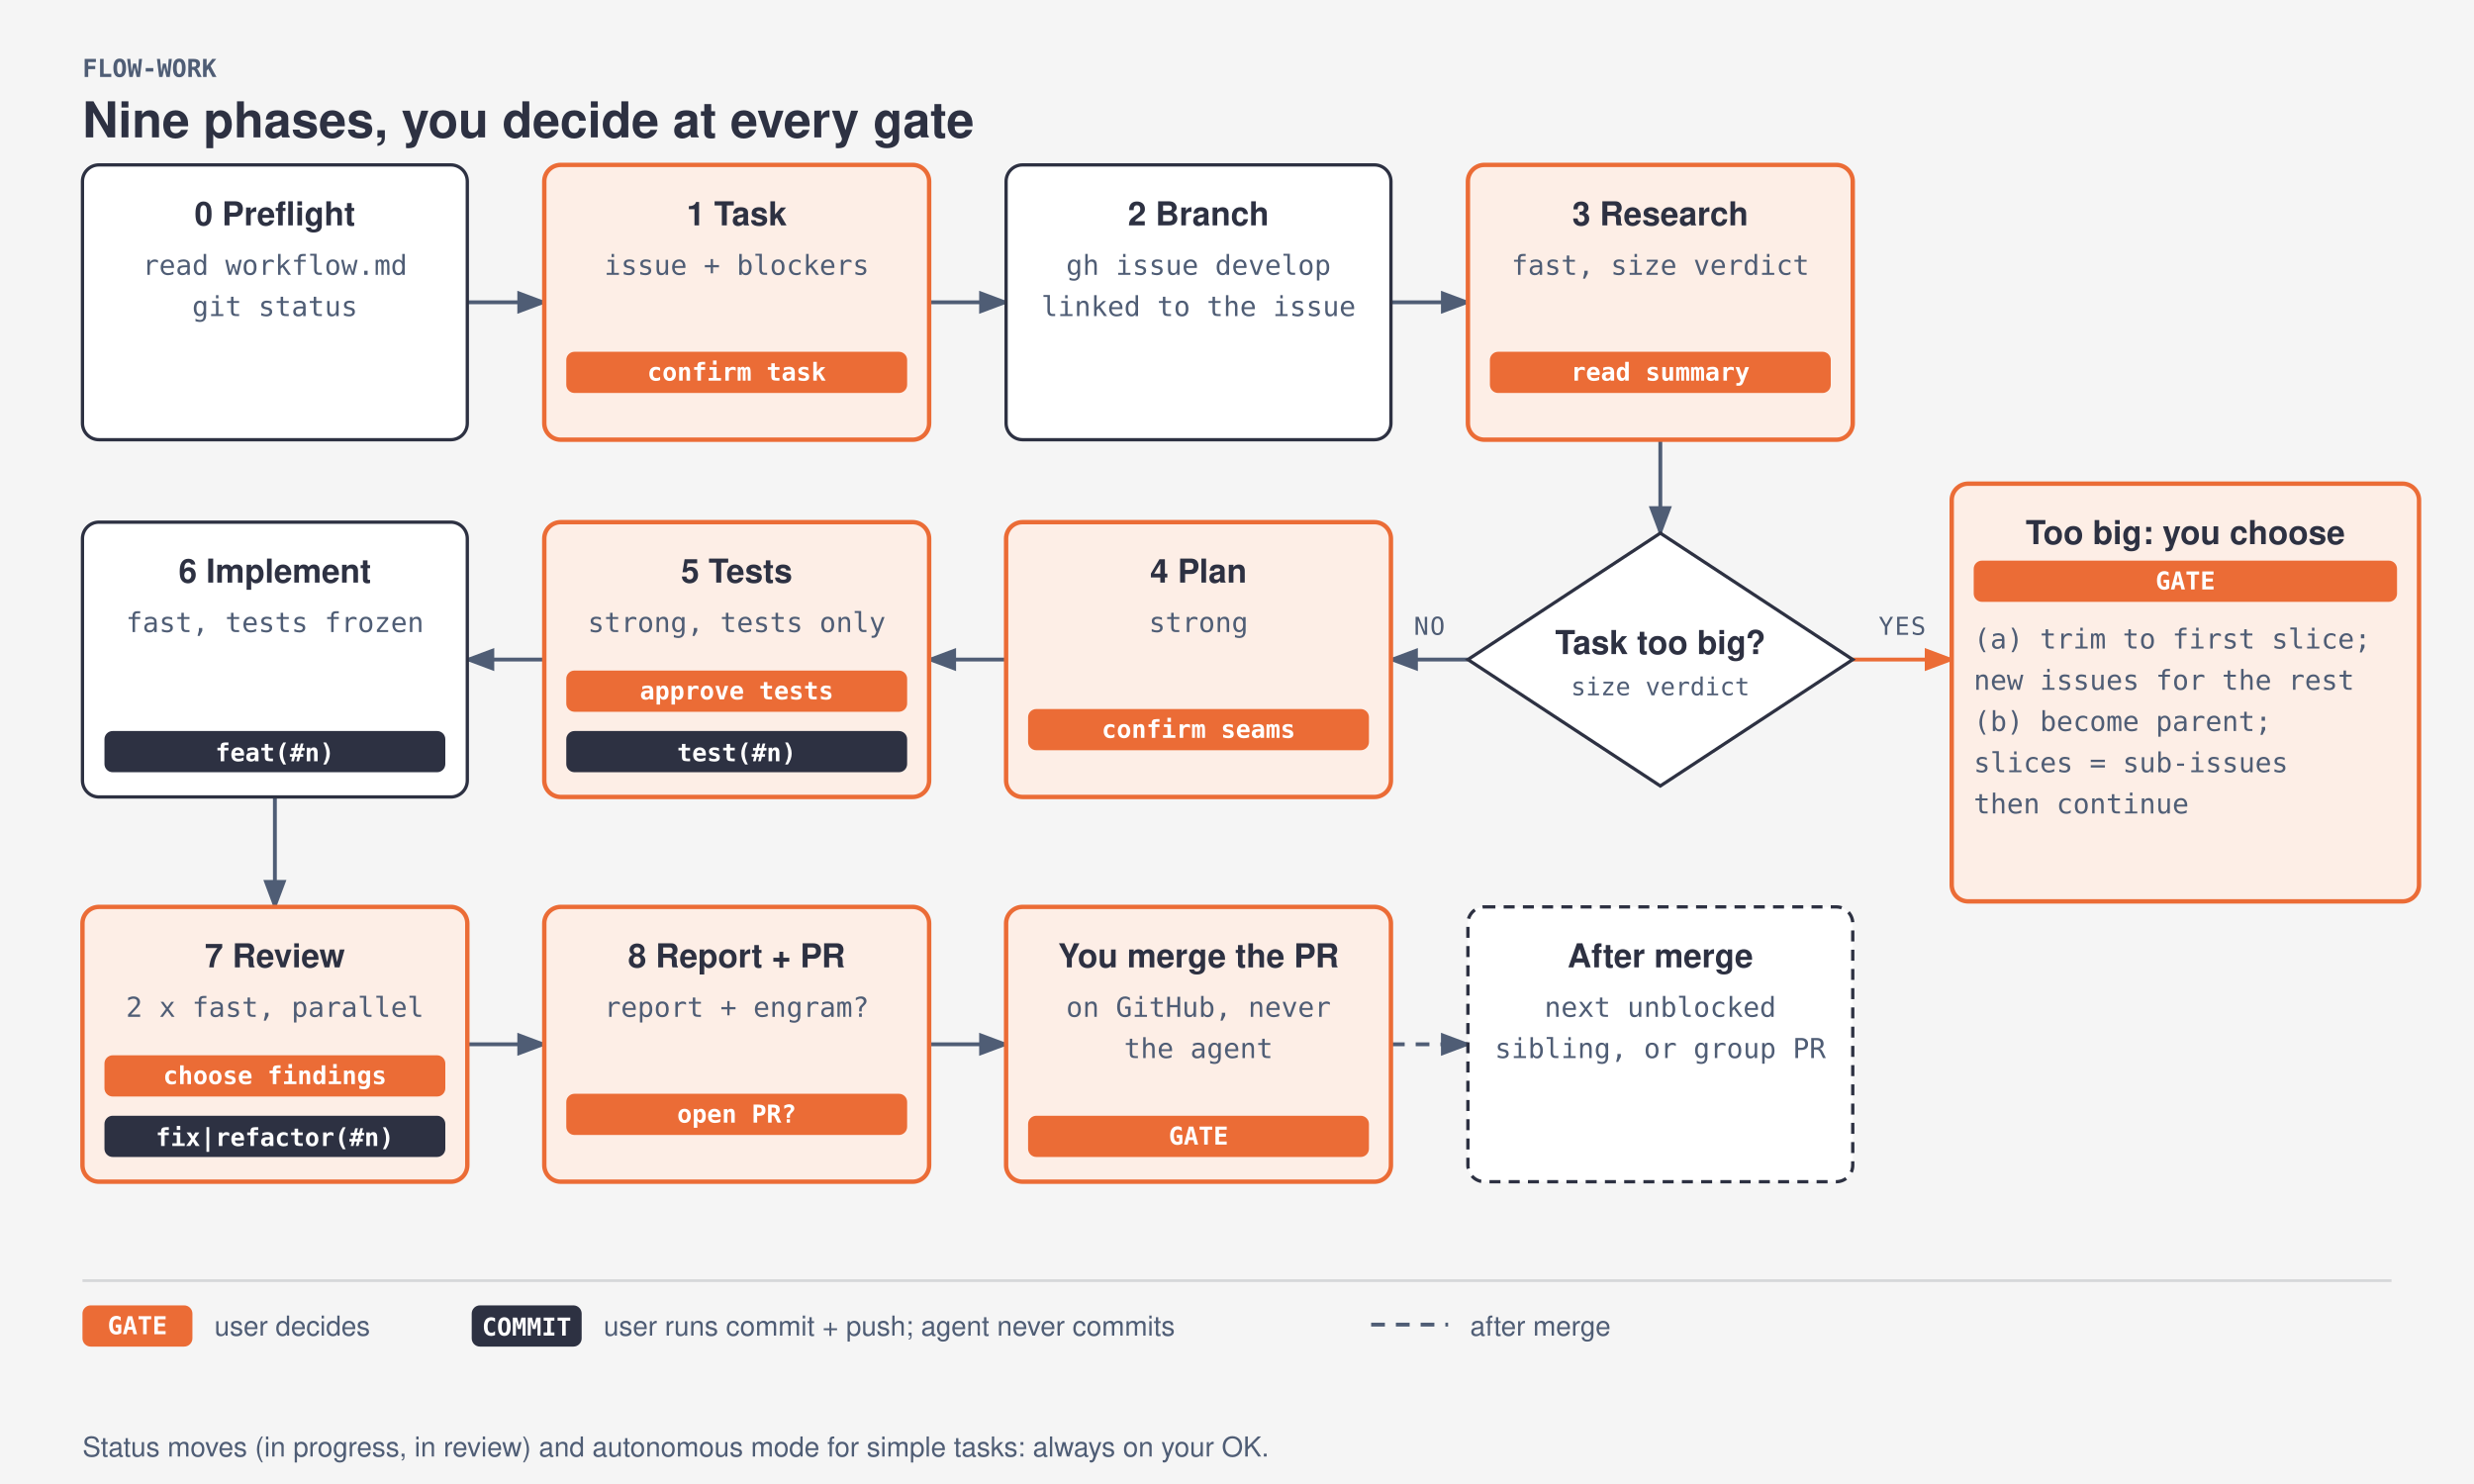
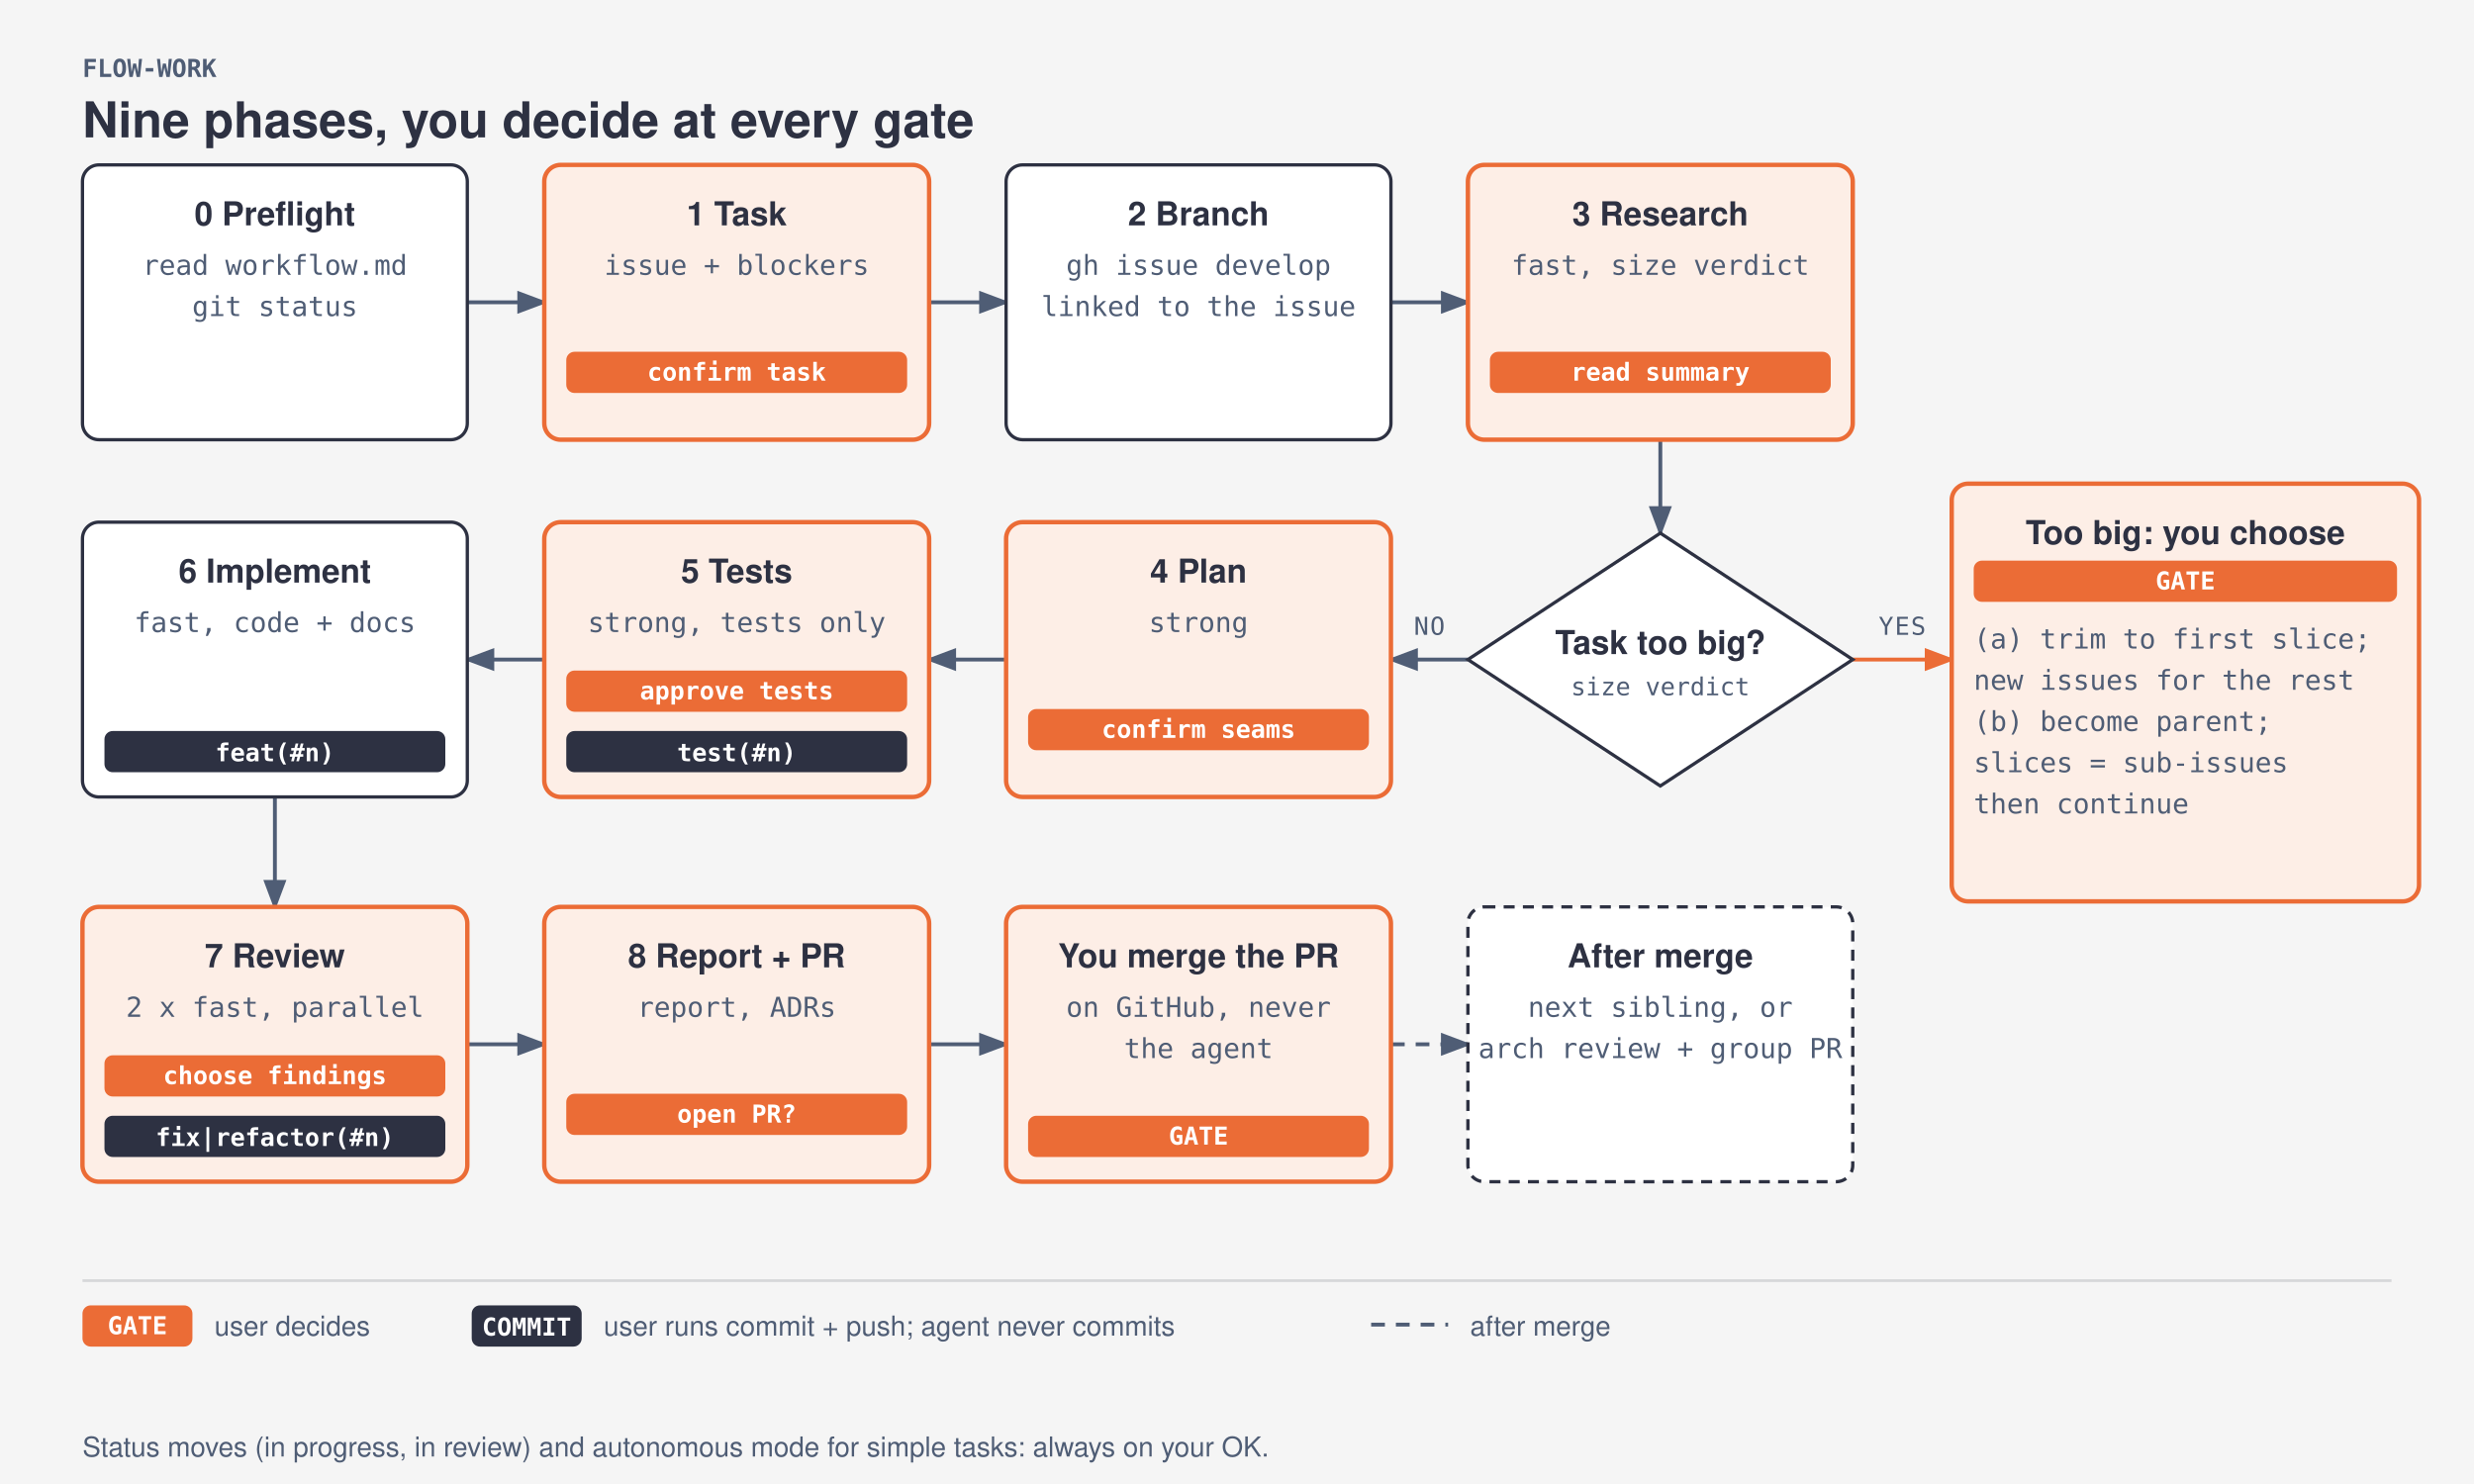
<svg xmlns="http://www.w3.org/2000/svg" viewBox="0 0 900 540" width="900" height="540" role="img" aria-labelledby="flow-work-phases-title flow-work-phases-desc">
  <defs>
    <marker id="flow-work-phases-a" markerWidth="8" markerHeight="6" refX="7" refY="3" orient="auto">
      <polygon points="0 0,8 3,0 6" fill="#4f5d75" />
    </marker>
    <marker id="flow-work-phases-as" markerWidth="8" markerHeight="6" refX="7" refY="3" orient="auto-start-reverse">
      <polygon points="0 0,8 3,0 6" fill="#4f5d75" />
    </marker>
    <marker id="flow-work-phases-l" markerWidth="8" markerHeight="6" refX="7" refY="3" orient="auto">
      <polygon points="0 0,8 3,0 6" fill="#2e5aa8" />
    </marker>
    <marker id="flow-work-phases-c" markerWidth="8" markerHeight="6" refX="7" refY="3" orient="auto">
      <polygon points="0 0,8 3,0 6" fill="#eb6c36" />
    </marker>
  </defs>
  <rect width="100%" height="100%" fill="#f5f5f5" />
  <path d="M170,110.0 L198,110.0" fill="none" stroke="#4f5d75" stroke-width="1.4" marker-end="url(#flow-work-phases-a)" />
  <path d="M338,110.0 L366,110.0" fill="none" stroke="#4f5d75" stroke-width="1.4" marker-end="url(#flow-work-phases-a)" />
  <path d="M506,110.0 L534,110.0" fill="none" stroke="#4f5d75" stroke-width="1.4" marker-end="url(#flow-work-phases-a)" />
  <path d="M604,160 L604,194" fill="none" stroke="#4f5d75" stroke-width="1.4" marker-end="url(#flow-work-phases-a)" />
  <path d="M534,240 L506,240" fill="none" stroke="#4f5d75" stroke-width="1.4" marker-end="url(#flow-work-phases-a)" />
  <rect x="509.8" y="222" width="20.4" height="13" rx="2" fill="#f5f5f5" />
  <text x="520" y="231" fill="#4f5d75" font-size="9" font-family="ui-monospace,'SF Mono',Menlo,Consolas,monospace" text-anchor="middle" letter-spacing="0.05em">NO</text>
  <path d="M674,240 L710,240" fill="none" stroke="#eb6c36" stroke-width="1.4" marker-end="url(#flow-work-phases-c)" />
  <rect x="678.7" y="222" width="26.6" height="13" rx="2" fill="#f5f5f5" />
  <text x="692" y="231" fill="#4f5d75" font-size="9" font-family="ui-monospace,'SF Mono',Menlo,Consolas,monospace" text-anchor="middle" letter-spacing="0.05em">YES</text>
  <path d="M366,240.0 L338,240.0" fill="none" stroke="#4f5d75" stroke-width="1.4" marker-end="url(#flow-work-phases-a)" />
  <path d="M198,240.0 L170,240.0" fill="none" stroke="#4f5d75" stroke-width="1.4" marker-end="url(#flow-work-phases-a)" />
  <path d="M100,290 L100,330" fill="none" stroke="#4f5d75" stroke-width="1.4" marker-end="url(#flow-work-phases-a)" />
  <path d="M170,380.0 L198,380.0" fill="none" stroke="#4f5d75" stroke-width="1.4" marker-end="url(#flow-work-phases-a)" />
  <path d="M338,380.0 L366,380.0" fill="none" stroke="#4f5d75" stroke-width="1.4" marker-end="url(#flow-work-phases-a)" />
  <path d="M506,380.0 L534,380.0" fill="none" stroke="#4f5d75" stroke-width="1.4" stroke-dasharray="5,4" marker-end="url(#flow-work-phases-a)" />
  <line x1="30" y1="466" x2="870" y2="466" stroke="rgba(45,49,66,0.15)" />
  <rect x="171.6" y="475" width="40" height="15" rx="3" fill="#2d3142" />
  <line x1="498.8" y1="482" x2="526.8" y2="482" stroke="#4f5d75" stroke-width="1.4" stroke-dasharray="5,4" />
  <text x="30" y="28" fill="#4f5d75" font-size="9" font-weight="600" font-family="ui-monospace,'SF Mono',Menlo,Consolas,monospace" text-anchor="start">FLOW-WORK</text>
  <text x="30" y="50" fill="#2d3142" font-size="18" font-weight="700" font-family="-apple-system,'Segoe UI',Helvetica,Arial,sans-serif" text-anchor="start">Nine phases, you decide at every gate</text>
  <rect x="30" y="60" width="140" height="100" rx="6" fill="#f5f5f5" />
  <rect x="30" y="60" width="140" height="100" rx="6" fill="#fff" stroke="#2d3142" stroke-width="1.2" />
  <text x="100.0" y="82" fill="#2d3142" font-size="12" font-weight="700" font-family="-apple-system,'Segoe UI',Helvetica,Arial,sans-serif" text-anchor="middle">0 Preflight</text>
  <text x="100.0" y="100" fill="#4f5d75" font-size="10" font-weight="400" font-family="ui-monospace,'SF Mono',Menlo,Consolas,monospace" text-anchor="middle">read workflow.md</text>
  <text x="100.0" y="115" fill="#4f5d75" font-size="10" font-weight="400" font-family="ui-monospace,'SF Mono',Menlo,Consolas,monospace" text-anchor="middle">git status</text>
  <rect x="198" y="60" width="140" height="100" rx="6" fill="#f5f5f5" />
  <rect x="198" y="60" width="140" height="100" rx="6" fill="#fdeee6" stroke="#eb6c36" stroke-width="1.6" />
  <text x="268.0" y="82" fill="#2d3142" font-size="12" font-weight="700" font-family="-apple-system,'Segoe UI',Helvetica,Arial,sans-serif" text-anchor="middle">1 Task</text>
  <text x="268.0" y="100" fill="#4f5d75" font-size="10" font-weight="400" font-family="ui-monospace,'SF Mono',Menlo,Consolas,monospace" text-anchor="middle">issue + blockers</text>
  <rect x="206" y="128" width="124" height="15" rx="3" fill="#eb6c36" />
  <text x="268.0" y="138.5" fill="#fff" font-size="9" font-weight="600" font-family="ui-monospace,'SF Mono',Menlo,Consolas,monospace" text-anchor="middle">confirm task</text>
  <rect x="366" y="60" width="140" height="100" rx="6" fill="#f5f5f5" />
  <rect x="366" y="60" width="140" height="100" rx="6" fill="#fff" stroke="#2d3142" stroke-width="1.2" />
  <text x="436.0" y="82" fill="#2d3142" font-size="12" font-weight="700" font-family="-apple-system,'Segoe UI',Helvetica,Arial,sans-serif" text-anchor="middle">2 Branch</text>
  <text x="436.0" y="100" fill="#4f5d75" font-size="10" font-weight="400" font-family="ui-monospace,'SF Mono',Menlo,Consolas,monospace" text-anchor="middle">gh issue develop</text>
  <text x="436.0" y="115" fill="#4f5d75" font-size="10" font-weight="400" font-family="ui-monospace,'SF Mono',Menlo,Consolas,monospace" text-anchor="middle">linked to the issue</text>
  <rect x="534" y="60" width="140" height="100" rx="6" fill="#f5f5f5" />
  <rect x="534" y="60" width="140" height="100" rx="6" fill="#fdeee6" stroke="#eb6c36" stroke-width="1.6" />
  <text x="604.0" y="82" fill="#2d3142" font-size="12" font-weight="700" font-family="-apple-system,'Segoe UI',Helvetica,Arial,sans-serif" text-anchor="middle">3 Research</text>
  <text x="604.0" y="100" fill="#4f5d75" font-size="10" font-weight="400" font-family="ui-monospace,'SF Mono',Menlo,Consolas,monospace" text-anchor="middle">fast, size verdict</text>
  <rect x="542" y="128" width="124" height="15" rx="3" fill="#eb6c36" />
  <text x="604.0" y="138.5" fill="#fff" font-size="9" font-weight="600" font-family="ui-monospace,'SF Mono',Menlo,Consolas,monospace" text-anchor="middle">read summary</text>
  <rect x="366" y="190" width="140" height="100" rx="6" fill="#f5f5f5" />
  <rect x="366" y="190" width="140" height="100" rx="6" fill="#fdeee6" stroke="#eb6c36" stroke-width="1.6" />
  <text x="436.0" y="212" fill="#2d3142" font-size="12" font-weight="700" font-family="-apple-system,'Segoe UI',Helvetica,Arial,sans-serif" text-anchor="middle">4 Plan</text>
  <text x="436.0" y="230" fill="#4f5d75" font-size="10" font-weight="400" font-family="ui-monospace,'SF Mono',Menlo,Consolas,monospace" text-anchor="middle">strong</text>
  <rect x="374" y="258" width="124" height="15" rx="3" fill="#eb6c36" />
  <text x="436.0" y="268.5" fill="#fff" font-size="9" font-weight="600" font-family="ui-monospace,'SF Mono',Menlo,Consolas,monospace" text-anchor="middle">confirm seams</text>
  <rect x="198" y="190" width="140" height="100" rx="6" fill="#f5f5f5" />
  <rect x="198" y="190" width="140" height="100" rx="6" fill="#fdeee6" stroke="#eb6c36" stroke-width="1.6" />
  <text x="268.0" y="212" fill="#2d3142" font-size="12" font-weight="700" font-family="-apple-system,'Segoe UI',Helvetica,Arial,sans-serif" text-anchor="middle">5 Tests</text>
  <text x="268.0" y="230" fill="#4f5d75" font-size="10" font-weight="400" font-family="ui-monospace,'SF Mono',Menlo,Consolas,monospace" text-anchor="middle">strong, tests only</text>
  <rect x="206" y="244" width="124" height="15" rx="3" fill="#eb6c36" />
  <text x="268.0" y="254.5" fill="#fff" font-size="9" font-weight="600" font-family="ui-monospace,'SF Mono',Menlo,Consolas,monospace" text-anchor="middle">approve tests</text>
  <rect x="206" y="266" width="124" height="15" rx="3" fill="#2d3142" />
  <text x="268.0" y="277" fill="#fff" font-size="9" font-weight="600" font-family="ui-monospace,'SF Mono',Menlo,Consolas,monospace" text-anchor="middle">test(#n)</text>
  <rect x="30" y="190" width="140" height="100" rx="6" fill="#f5f5f5" />
  <rect x="30" y="190" width="140" height="100" rx="6" fill="#fff" stroke="#2d3142" stroke-width="1.2" />
  <text x="100.0" y="212" fill="#2d3142" font-size="12" font-weight="700" font-family="-apple-system,'Segoe UI',Helvetica,Arial,sans-serif" text-anchor="middle">6 Implement</text>
-   <text x="100.0" y="230" fill="#4f5d75" font-size="10" font-weight="400" font-family="ui-monospace,'SF Mono',Menlo,Consolas,monospace" text-anchor="middle">fast, tests frozen</text>
+   <text x="100.0" y="230" fill="#4f5d75" font-size="10" font-weight="400" font-family="ui-monospace,'SF Mono',Menlo,Consolas,monospace" text-anchor="middle">fast, code + docs</text>
  <rect x="38" y="266" width="124" height="15" rx="3" fill="#2d3142" />
  <text x="100.0" y="277" fill="#fff" font-size="9" font-weight="600" font-family="ui-monospace,'SF Mono',Menlo,Consolas,monospace" text-anchor="middle">feat(#n)</text>
  <rect x="30" y="330" width="140" height="100" rx="6" fill="#f5f5f5" />
  <rect x="30" y="330" width="140" height="100" rx="6" fill="#fdeee6" stroke="#eb6c36" stroke-width="1.6" />
  <text x="100.0" y="352" fill="#2d3142" font-size="12" font-weight="700" font-family="-apple-system,'Segoe UI',Helvetica,Arial,sans-serif" text-anchor="middle">7 Review</text>
  <text x="100.0" y="370" fill="#4f5d75" font-size="10" font-weight="400" font-family="ui-monospace,'SF Mono',Menlo,Consolas,monospace" text-anchor="middle">2 x fast, parallel</text>
  <rect x="38" y="384" width="124" height="15" rx="3" fill="#eb6c36" />
  <text x="100.0" y="394.5" fill="#fff" font-size="9" font-weight="600" font-family="ui-monospace,'SF Mono',Menlo,Consolas,monospace" text-anchor="middle">choose findings</text>
  <rect x="38" y="406" width="124" height="15" rx="3" fill="#2d3142" />
  <text x="100.0" y="417" fill="#fff" font-size="9" font-weight="600" font-family="ui-monospace,'SF Mono',Menlo,Consolas,monospace" text-anchor="middle">fix|refactor(#n)</text>
  <rect x="198" y="330" width="140" height="100" rx="6" fill="#f5f5f5" />
  <rect x="198" y="330" width="140" height="100" rx="6" fill="#fdeee6" stroke="#eb6c36" stroke-width="1.6" />
  <text x="268.0" y="352" fill="#2d3142" font-size="12" font-weight="700" font-family="-apple-system,'Segoe UI',Helvetica,Arial,sans-serif" text-anchor="middle">8 Report + PR</text>
-   <text x="268.0" y="370" fill="#4f5d75" font-size="10" font-weight="400" font-family="ui-monospace,'SF Mono',Menlo,Consolas,monospace" text-anchor="middle">report + engram?</text>
+   <text x="268.0" y="370" fill="#4f5d75" font-size="10" font-weight="400" font-family="ui-monospace,'SF Mono',Menlo,Consolas,monospace" text-anchor="middle">report, ADRs</text>
  <rect x="206" y="398" width="124" height="15" rx="3" fill="#eb6c36" />
  <text x="268.0" y="408.5" fill="#fff" font-size="9" font-weight="600" font-family="ui-monospace,'SF Mono',Menlo,Consolas,monospace" text-anchor="middle">open PR?</text>
  <rect x="366" y="330" width="140" height="100" rx="6" fill="#f5f5f5" />
  <rect x="366" y="330" width="140" height="100" rx="6" fill="#fdeee6" stroke="#eb6c36" stroke-width="1.6" />
  <text x="436.0" y="352" fill="#2d3142" font-size="12" font-weight="700" font-family="-apple-system,'Segoe UI',Helvetica,Arial,sans-serif" text-anchor="middle">You merge the PR</text>
  <text x="436.0" y="370" fill="#4f5d75" font-size="10" font-weight="400" font-family="ui-monospace,'SF Mono',Menlo,Consolas,monospace" text-anchor="middle">on GitHub, never</text>
  <text x="436.0" y="385" fill="#4f5d75" font-size="10" font-weight="400" font-family="ui-monospace,'SF Mono',Menlo,Consolas,monospace" text-anchor="middle">the agent</text>
  <rect x="374" y="406" width="124" height="15" rx="3" fill="#eb6c36" />
  <text x="436.0" y="416.5" fill="#fff" font-size="9" font-weight="600" font-family="ui-monospace,'SF Mono',Menlo,Consolas,monospace" text-anchor="middle">GATE</text>
  <rect x="534" y="330" width="140" height="100" rx="6" fill="#f5f5f5" />
  <rect x="534" y="330" width="140" height="100" rx="6" fill="#fff" stroke="#2d3142" stroke-width="1.2" stroke-dasharray="4,3" />
  <text x="604.0" y="352" fill="#2d3142" font-size="12" font-weight="700" font-family="-apple-system,'Segoe UI',Helvetica,Arial,sans-serif" text-anchor="middle">After merge</text>
-   <text x="604.0" y="370" fill="#4f5d75" font-size="10" font-weight="400" font-family="ui-monospace,'SF Mono',Menlo,Consolas,monospace" text-anchor="middle">next unblocked</text>
-   <text x="604.0" y="385" fill="#4f5d75" font-size="10" font-weight="400" font-family="ui-monospace,'SF Mono',Menlo,Consolas,monospace" text-anchor="middle">sibling, or group PR</text>
+   <text x="604.0" y="370" fill="#4f5d75" font-size="10" font-weight="400" font-family="ui-monospace,'SF Mono',Menlo,Consolas,monospace" text-anchor="middle">next sibling, or</text>
+   <text x="604.0" y="385" fill="#4f5d75" font-size="10" font-weight="400" font-family="ui-monospace,'SF Mono',Menlo,Consolas,monospace" text-anchor="middle">arch review + group PR</text>
  <polygon points="604,194 674,240 604,286 534,240" fill="#f5f5f5" />
  <polygon points="604,194 674,240 604,286 534,240" fill="#fff" stroke="#2d3142" stroke-width="1.2" />
  <text x="604" y="238" fill="#2d3142" font-size="12" font-weight="700" font-family="-apple-system,'Segoe UI',Helvetica,Arial,sans-serif" text-anchor="middle">Task too big?</text>
  <text x="604" y="253" fill="#4f5d75" font-size="9" font-weight="400" font-family="ui-monospace,'SF Mono',Menlo,Consolas,monospace" text-anchor="middle">size verdict</text>
  <rect x="710" y="176" width="170" height="152" rx="6" fill="#f5f5f5" />
  <rect x="710" y="176" width="170" height="152" rx="6" fill="#fdeee6" stroke="#eb6c36" stroke-width="1.6" />
  <text x="795.0" y="198" fill="#2d3142" font-size="12" font-weight="700" font-family="-apple-system,'Segoe UI',Helvetica,Arial,sans-serif" text-anchor="middle">Too big: you choose</text>
  <rect x="718" y="204" width="154" height="15" rx="3" fill="#eb6c36" />
  <text x="795.0" y="214.5" fill="#fff" font-size="9" font-weight="600" font-family="ui-monospace,'SF Mono',Menlo,Consolas,monospace" text-anchor="middle">GATE</text>
  <text x="718" y="236" fill="#4f5d75" font-size="10" font-weight="400" font-family="ui-monospace,'SF Mono',Menlo,Consolas,monospace" text-anchor="start">(a) trim to first slice;</text>
  <text x="718" y="251" fill="#4f5d75" font-size="10" font-weight="400" font-family="ui-monospace,'SF Mono',Menlo,Consolas,monospace" text-anchor="start">new issues for the rest</text>
  <text x="718" y="266" fill="#4f5d75" font-size="10" font-weight="400" font-family="ui-monospace,'SF Mono',Menlo,Consolas,monospace" text-anchor="start">(b) become parent;</text>
  <text x="718" y="281" fill="#4f5d75" font-size="10" font-weight="400" font-family="ui-monospace,'SF Mono',Menlo,Consolas,monospace" text-anchor="start">slices = sub-issues</text>
  <text x="718" y="296" fill="#4f5d75" font-size="10" font-weight="400" font-family="ui-monospace,'SF Mono',Menlo,Consolas,monospace" text-anchor="start">then continue</text>
  <rect x="30" y="475" width="40" height="15" rx="3" fill="#eb6c36" />
  <text x="50.0" y="485.5" fill="#fff" font-size="9" font-weight="600" font-family="ui-monospace,'SF Mono',Menlo,Consolas,monospace" text-anchor="middle">GATE</text>
  <text x="78" y="486" fill="#4f5d75" font-size="10" font-weight="400" font-family="-apple-system,'Segoe UI',Helvetica,Arial,sans-serif" text-anchor="start">user decides</text>
  <text x="191.6" y="486" fill="#fff" font-size="9" font-weight="600" font-family="ui-monospace,'SF Mono',Menlo,Consolas,monospace" text-anchor="middle">COMMIT</text>
  <text x="219.6" y="486" fill="#4f5d75" font-size="10" font-weight="400" font-family="-apple-system,'Segoe UI',Helvetica,Arial,sans-serif" text-anchor="start">user runs commit + push; agent never commits</text>
  <text x="534.8" y="486" fill="#4f5d75" font-size="10" font-weight="400" font-family="-apple-system,'Segoe UI',Helvetica,Arial,sans-serif" text-anchor="start">after merge</text>
  <text x="30" y="530" fill="#4f5d75" font-size="10" font-weight="400" font-family="-apple-system,'Segoe UI',Helvetica,Arial,sans-serif" text-anchor="start">Status moves (in progress, in review) and autonomous mode for simple tasks: always on your OK.</text>
</svg>
